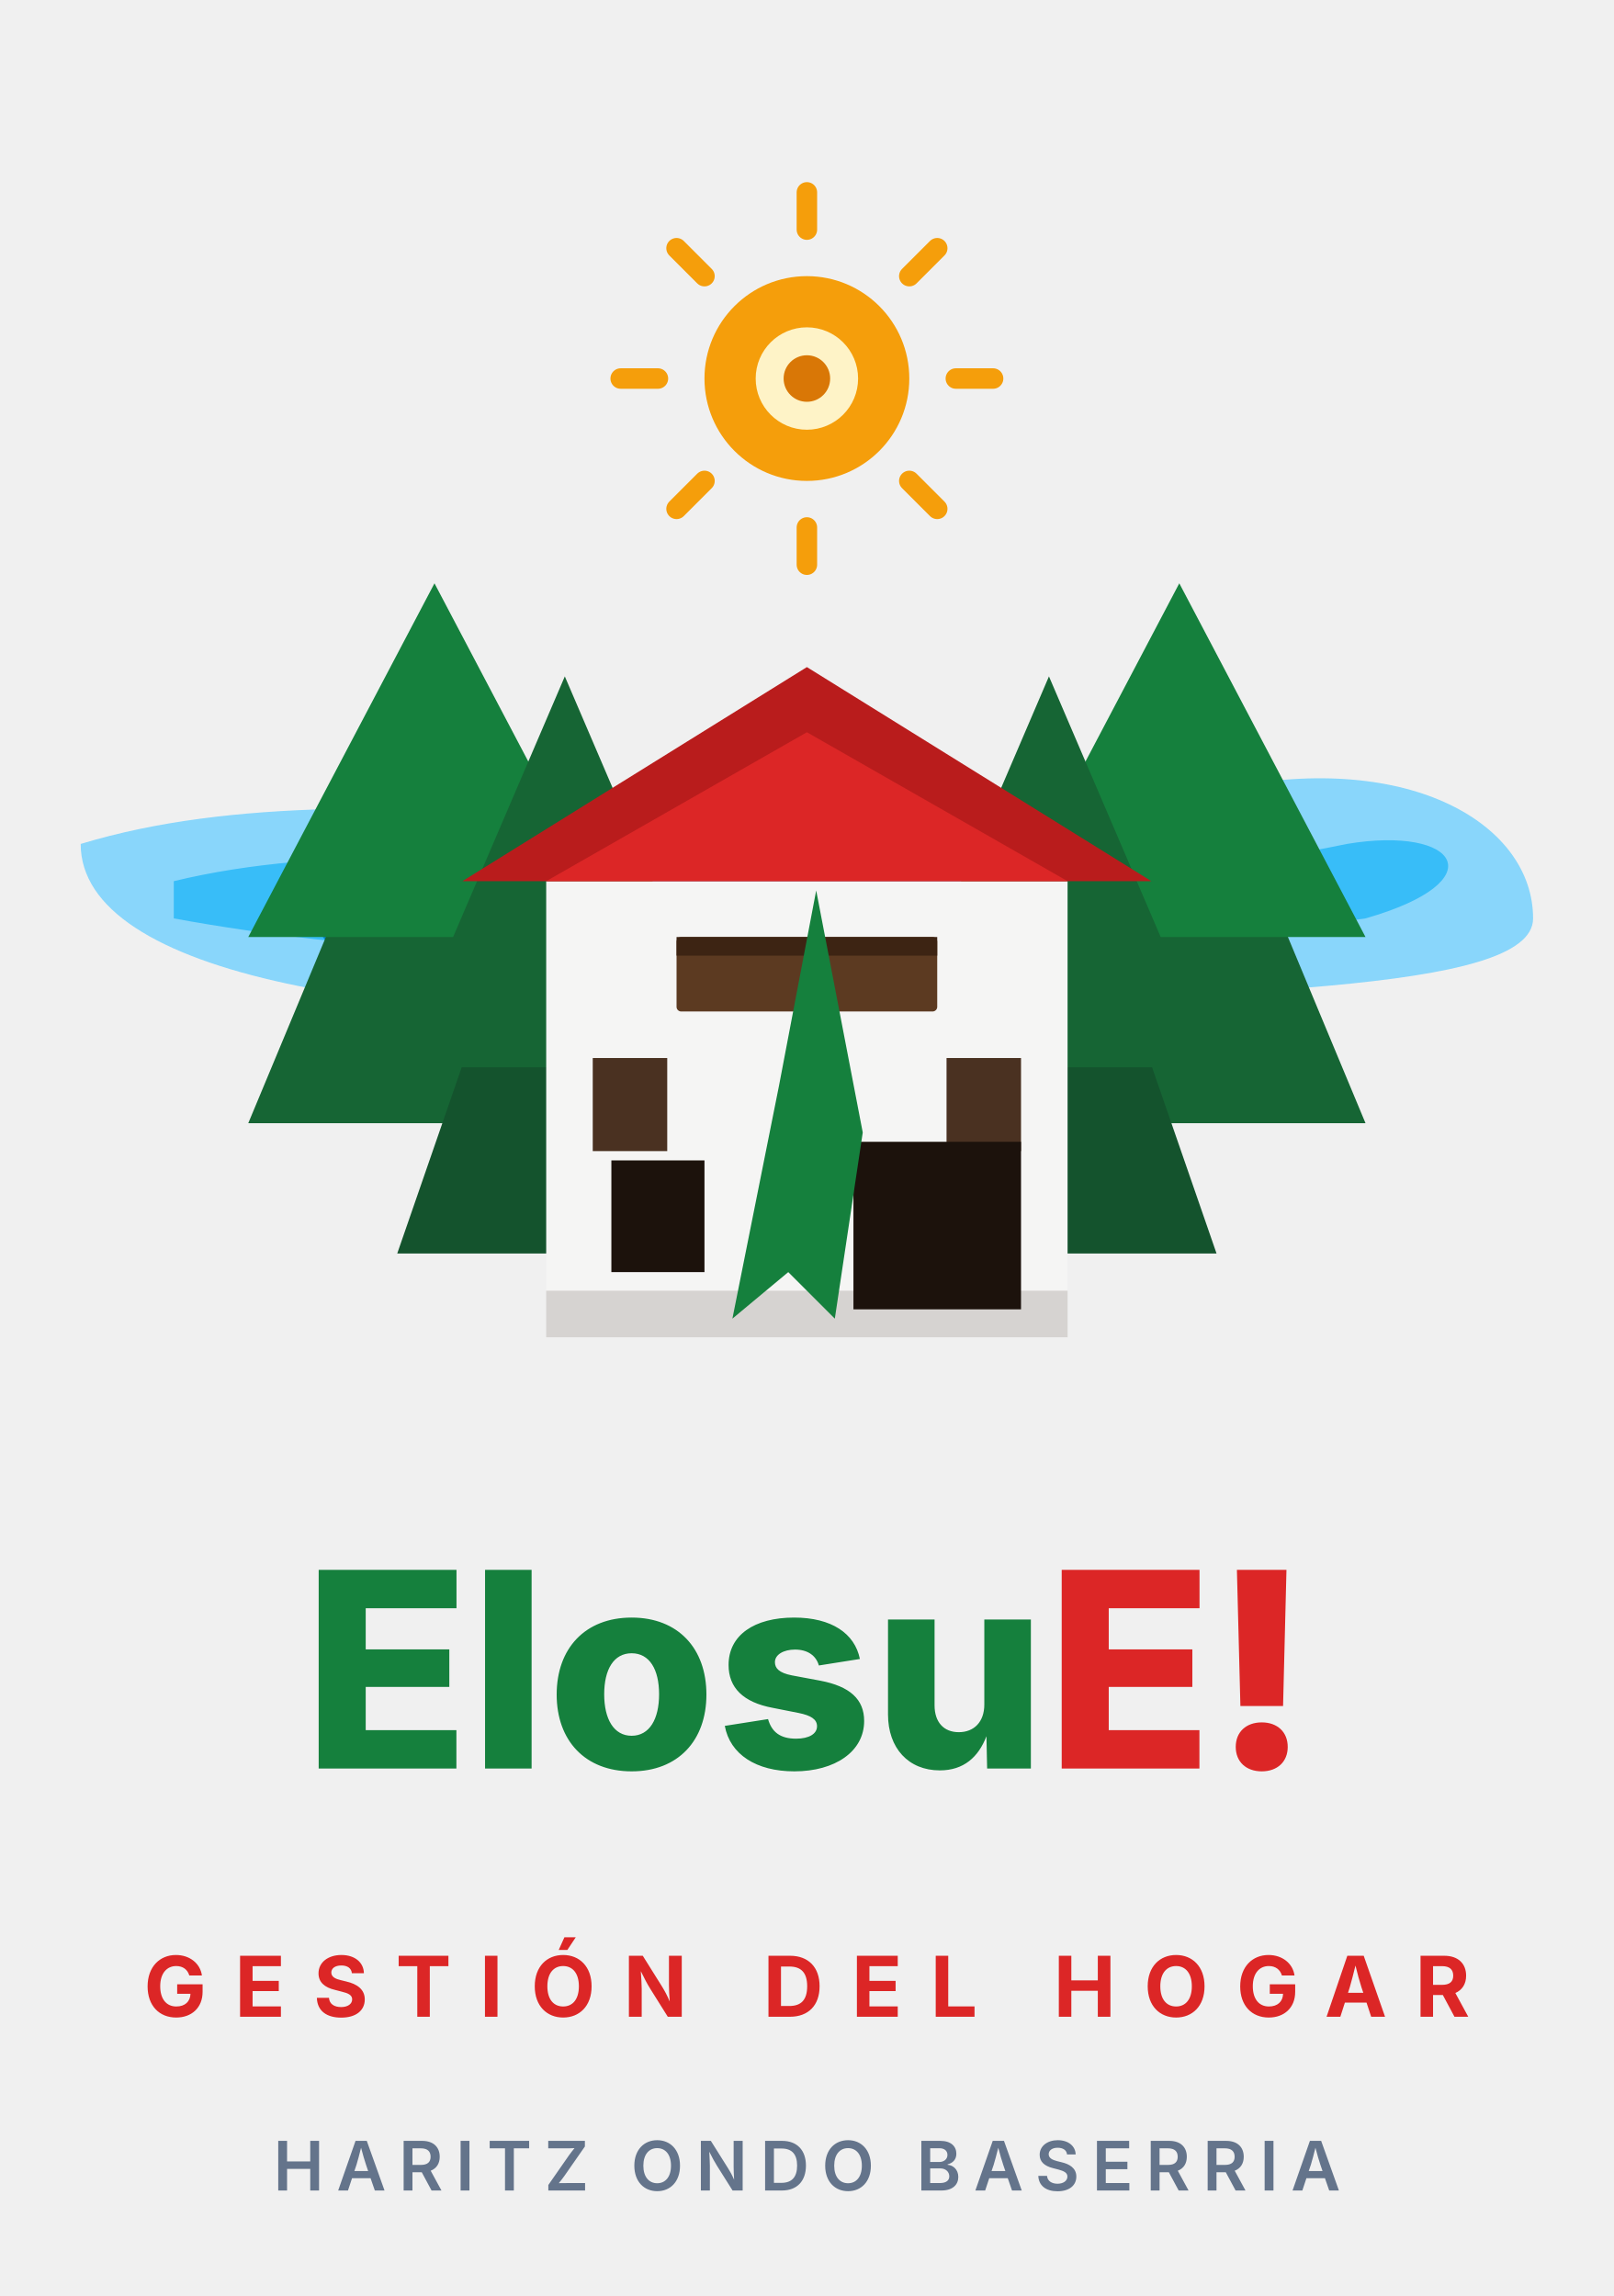
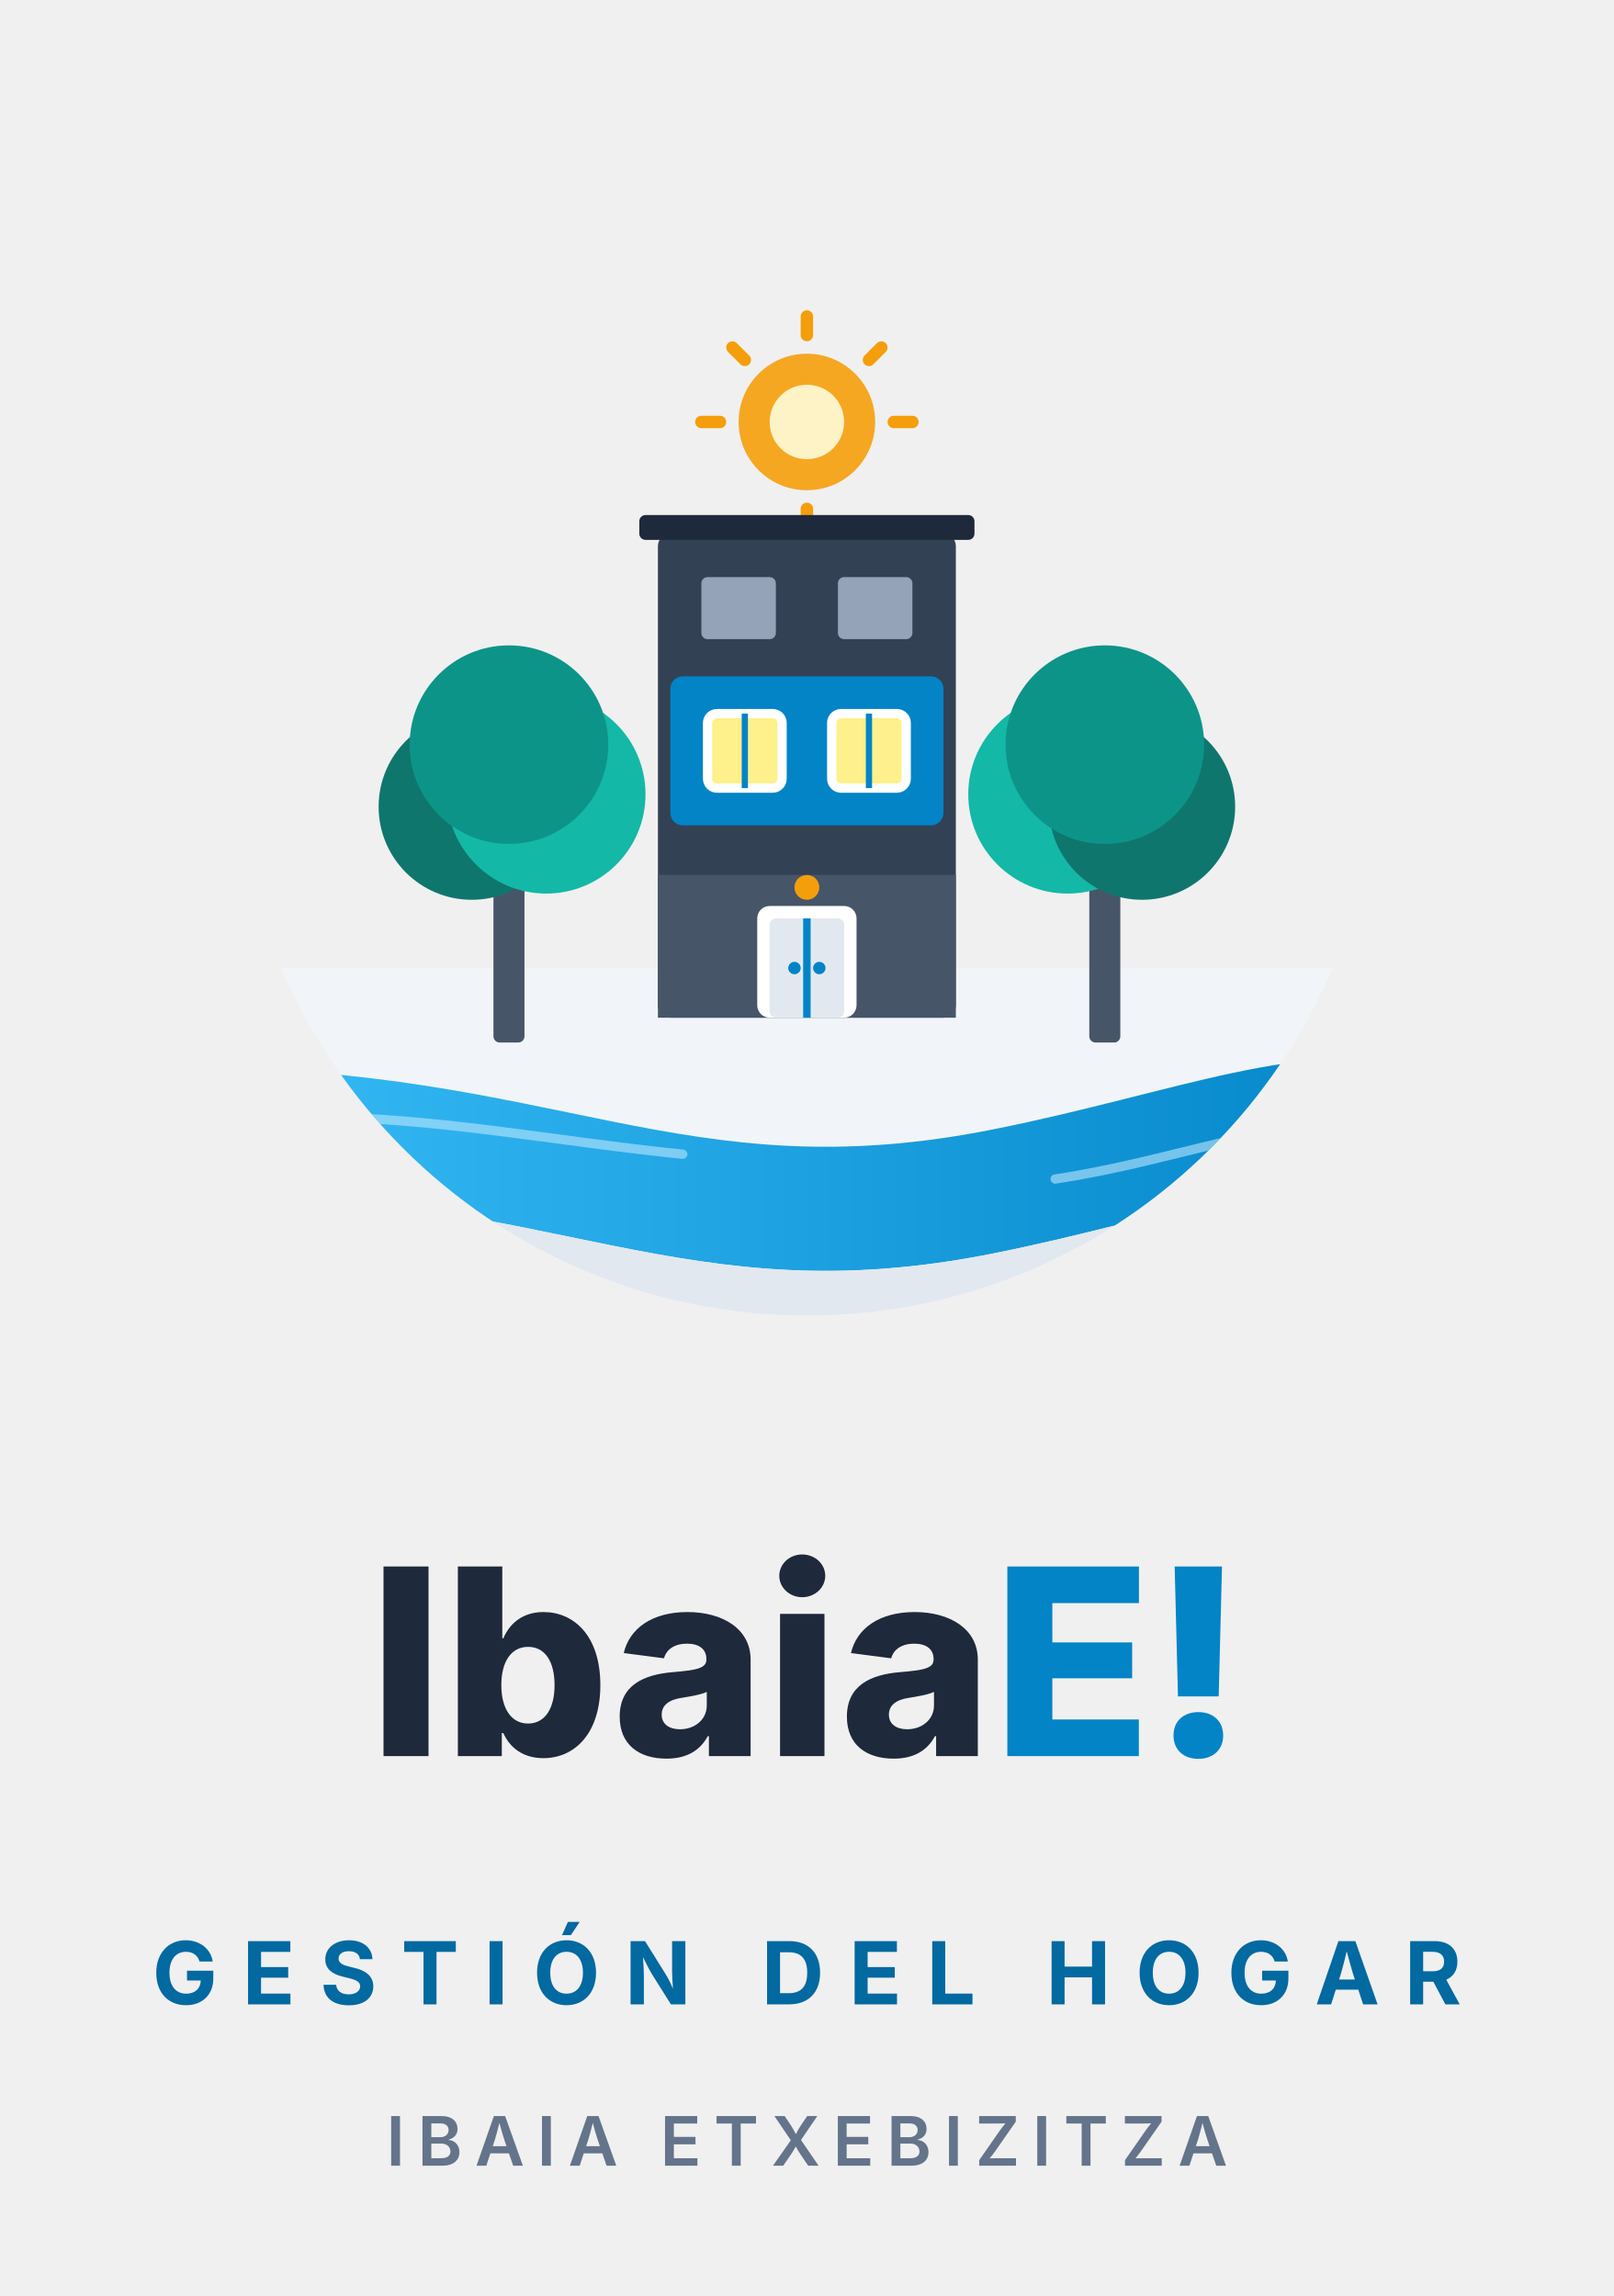
<svg xmlns="http://www.w3.org/2000/svg" viewBox="120 55 260 370" width="260" height="370">
  <defs>
    <style>
      .brand-title {
-         font-family: 'Plus Jakarta Sans', 'Inter', 'Segoe UI', Arial, sans-serif;
+         font-family: 'Plus Jakarta Sans', 'Inter', -apple-system, sans-serif;
        font-weight: 800;
-         font-size: 44px;
-         fill: #15803d;
+         font-size: 42px;
+         fill: #1e293b;
      }
      .brand-accent {
-         fill: #dc2626;
+         fill: #0284c7;
      }
      .brand-sub {
-         font-family: 'Plus Jakarta Sans', 'Inter', 'Segoe UI', Arial, sans-serif;
+         font-family: 'Plus Jakarta Sans', 'Inter', -apple-system, sans-serif;
        font-weight: 700;
-         font-size: 13.5px;
-         fill: #dc2626;
-         letter-spacing: 4.5px;
+         font-size: 14px;
+         fill: #0369a1;
+         letter-spacing: 4px;
      }
      .brand-tag {
-         font-family: 'Plus Jakarta Sans', 'Inter', 'Segoe UI', Arial, sans-serif;
+         font-family: 'Plus Jakarta Sans', 'Inter', -apple-system, sans-serif;
        font-weight: 600;
        font-size: 11px;
        fill: #64748b;
        letter-spacing: 2px;
      }
    </style>
+     <linearGradient id="riverGrad" x1="0%" y1="0%" x2="100%" y2="0%">
+       <stop offset="0%" stop-color="#38bdf8" />
+       <stop offset="100%" stop-color="#0284c7" />
+     </linearGradient>
+     <clipPath id="circleClip">
+       <circle cx="0" cy="0" r="92" />
+     </clipPath>
  </defs>
-   <g transform="translate(250, 197) scale(1.5)">
-     <g transform="translate(0, -54)">
-       <circle cx="0" cy="0" r="11" fill="#f59e0b" />
-       <circle cx="0" cy="0" r="5.5" fill="#fef3c7" />
-       <circle cx="0" cy="0" r="2.5" fill="#d97706" />
-       <g stroke="#f59e0b" stroke-width="2.2" stroke-linecap="round">
-         <line x1="0" y1="-16" x2="0" y2="-20" />
-         <line x1="0" y1="16" x2="0" y2="20" />
-         <line x1="-16" y1="0" x2="-20" y2="0" />
-         <line x1="16" y1="0" x2="20" y2="0" />
-         <line x1="-11" y1="-11" x2="-14" y2="-14" />
-         <line x1="11" y1="-11" x2="14" y2="-14" />
-         <line x1="-11" y1="11" x2="-14" y2="14" />
-         <line x1="11" y1="11" x2="14" y2="14" />
+   <g transform="translate(250, 175)">
+     <g clip-path="url(#circleClip)">
+       <g transform="translate(0, -52)">
+         <circle cx="0" cy="0" r="11" fill="#f59e0b" opacity="0.9" />
+         <circle cx="0" cy="0" r="6" fill="#fef3c7" />
+         <g stroke="#f59e0b" stroke-width="2" stroke-linecap="round">
+           <line x1="0" y1="-14" x2="0" y2="-17" />
+           <line x1="0" y1="14" x2="0" y2="17" />
+           <line x1="-14" y1="0" x2="-17" y2="0" />
+           <line x1="14" y1="0" x2="17" y2="0" />
+           <line x1="-10" y1="-10" x2="-12" y2="-12" />
+           <line x1="10" y1="-10" x2="12" y2="-12" />
+         </g>
+       </g>
+       <rect x="-100" y="36" width="200" height="60" fill="#f1f5f9" />
+       <path d="M -100,52 C -40,52 -20,72 30,62 C 60,56 80,47 100,52 L 100,72 C 80,67 60,76 30,82 C -20,92 -40,72 -100,72 Z" fill="url(#riverGrad)" />
+       <path d="M -100,72 C -40,72 -20,92 30,82 C 60,76 80,67 100,72 L 100,95 L -100,95 Z" fill="#e2e8f0" />
+       <path d="M -80,60 C -60,60 -40,64 -20,66" stroke="#bae6fd" stroke-width="1.5" fill="none" stroke-linecap="round" opacity="0.6" />
+       <path d="M 40,70 C 60,67 75,60 90,62" stroke="#bae6fd" stroke-width="1.5" fill="none" stroke-linecap="round" opacity="0.6" />
+       <g transform="translate(-48, 12)">
+         <rect x="-2.5" y="8" width="5" height="28" fill="#475569" rx="1" />
+         <circle cx="-6" cy="-2" r="15" fill="#0f766e" />
+         <circle cx="6" cy="-4" r="16" fill="#14b8a6" />
+         <circle cx="0" cy="-12" r="16" fill="#0d9488" />
+       </g>
+       <g transform="translate(48, 12)">
+         <rect x="-2.5" y="8" width="5" height="28" fill="#475569" rx="1" />
+         <circle cx="-6" cy="-4" r="16" fill="#14b8a6" />
+         <circle cx="6" cy="-2" r="15" fill="#0f766e" />
+         <circle cx="0" cy="-12" r="16" fill="#0d9488" />
+       </g>
+       <g transform="translate(0, 8)">
+         <rect x="-24" y="-42" width="48" height="78" rx="2" fill="#334155" />
+         <rect x="-27" y="-45" width="54" height="4" rx="1" fill="#1e293b" />
+         <rect x="-17" y="-35" width="12" height="10" rx="1" fill="#94a3b8" />
+         <rect x="5" y="-35" width="12" height="10" rx="1" fill="#94a3b8" />
+         <rect x="-22" y="-19" width="44" height="24" rx="2" fill="#0284c7" />
+         <rect x="-16" y="-13" width="12" height="12" rx="1.5" fill="#fef08a" stroke="#ffffff" stroke-width="1.5" />
+         <rect x="4" y="-13" width="12" height="12" rx="1.5" fill="#fef08a" stroke="#ffffff" stroke-width="1.5" />
+         <line x1="-10" y1="-13" x2="-10" y2="-1" stroke="#0284c7" stroke-width="1" />
+         <line x1="10" y1="-13" x2="10" y2="-1" stroke="#0284c7" stroke-width="1" />
+         <rect x="-24" y="13" width="48" height="23" fill="#475569" />
+         <rect x="-8" y="18" width="16" height="18" rx="2" fill="#ffffff" />
+         <rect x="-6" y="20" width="12" height="16" rx="1" fill="#e2e8f0" />
+         <line x1="0" y1="20" x2="0" y2="36" stroke="#0284c7" stroke-width="1.2" />
+         <circle cx="-2" cy="28" r="1" fill="#0284c7" />
+         <circle cx="2" cy="28" r="1" fill="#0284c7" />
+         <circle cx="0" cy="15" r="2" fill="#f59e0b" />
      </g>
    </g>
-     <g transform="translate(0, -18)">
-       <path d="M -78,14 C -45,4 0,18 45,8 C 65,4 78,12 78,22 C 78,30 45,30 0,32 C -45,34 -78,28 -78,14 Z" fill="#7dd3fc" opacity="0.9" />
-       <path d="M -68,18 C -35,10 10,24 58,14 C 70,12 74,18 60,22 C 25,27 -30,29 -68,22 Z" fill="#38bdf8" />
-       <path d="M -52,24 C -20,18 15,28 50,22 C 58,21 45,28 10,30 C -25,32 -48,29 -52,24 Z" fill="#0284c7" />
-     </g>
-     <polygon points="-60,26 -40,-22 -20,26" fill="#166534" />
-     <polygon points="-60,6 -40,-32 -20,6" fill="#15803d" />
-     <polygon points="-44,40 -26,-12 -8,40" fill="#14532d" />
-     <polygon points="-44,20 -26,-22 -8,20" fill="#166534" />
-     <polygon points="20,26 40,-22 60,26" fill="#166534" />
-     <polygon points="20,6 40,-32 60,6" fill="#15803d" />
-     <polygon points="8,40 26,-12 44,40" fill="#14532d" />
-     <polygon points="8,20 26,-22 44,20" fill="#166534" />
-     <rect x="-28" y="0" width="56" height="44" fill="#f5f5f4" />
-     <rect x="-28" y="44" width="56" height="5" fill="#d6d3d1" />
-     <polygon points="-37,0 0,-23 37,0" fill="#b91c1c" />
-     <polygon points="-28,0 0,-16 28,0" fill="#dc2626" />
-     <rect x="-14" y="6" width="28" height="8" rx="0.5" fill="#5c3a21" />
-     <rect x="-14" y="6" width="28" height="2" fill="#3d2413" />
-     <rect x="-23" y="19" width="8" height="10" fill="#4a3121" />
-     <rect x="15" y="19" width="8" height="10" fill="#4a3121" />
-     <rect x="5" y="28" width="18" height="18" fill="#1c120c" />
-     <rect x="-21" y="30" width="10" height="12" fill="#1c120c" />
-     <polygon points="-8,47 -3,22 1,1 6,27 3,47 -2,42" fill="#15803d" />
  </g>
-   <text x="250" y="340" text-anchor="middle" class="brand-title">Elosu<tspan class="brand-accent">E!</tspan>
+   <text x="250" y="338" text-anchor="middle" class="brand-title">Ibaia<tspan class="brand-accent">E!</tspan>
  </text>
-   <text x="250" y="380" text-anchor="middle" class="brand-sub">GESTIÓN DEL HOGAR</text>
-   <text x="250" y="408" text-anchor="middle" class="brand-tag">HARITZ ONDO BASERRIA</text>
+   <text x="250" y="378" text-anchor="middle" class="brand-sub">GESTIÓN DEL HOGAR</text>
+   <text x="250" y="404" text-anchor="middle" class="brand-tag">IBAIA ETXEBIZITZA</text>
</svg>
